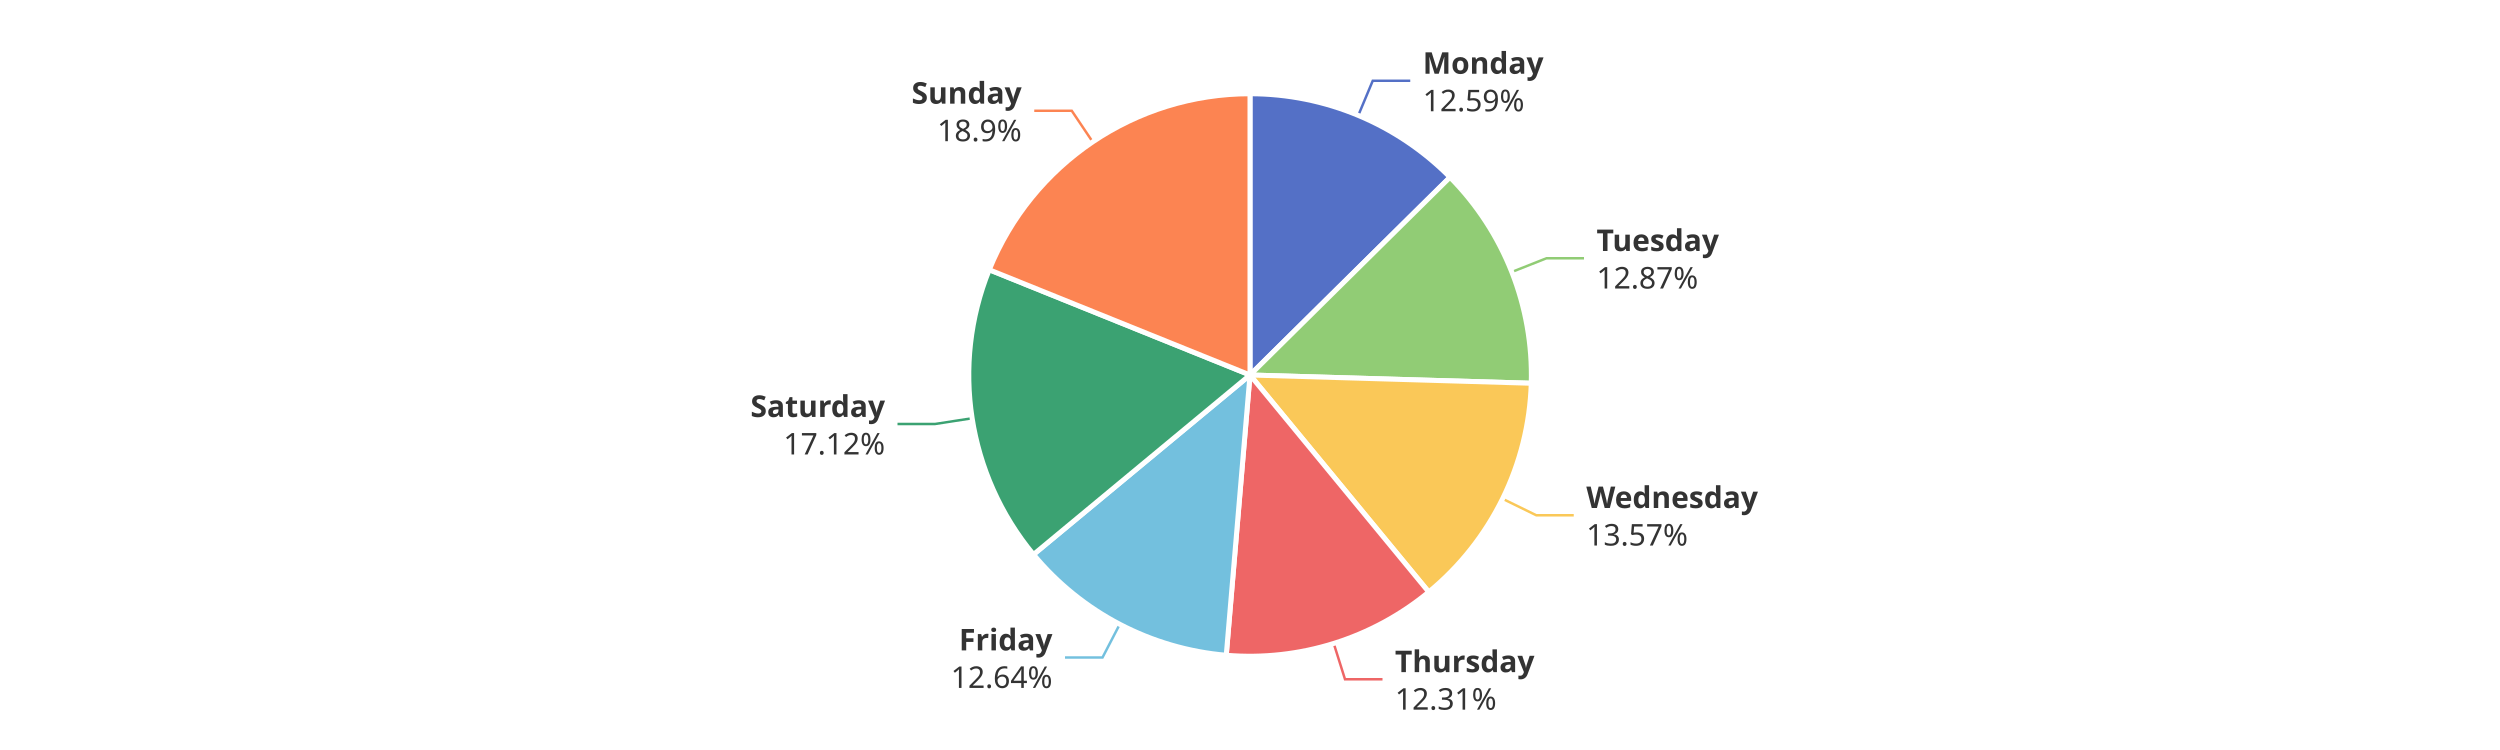
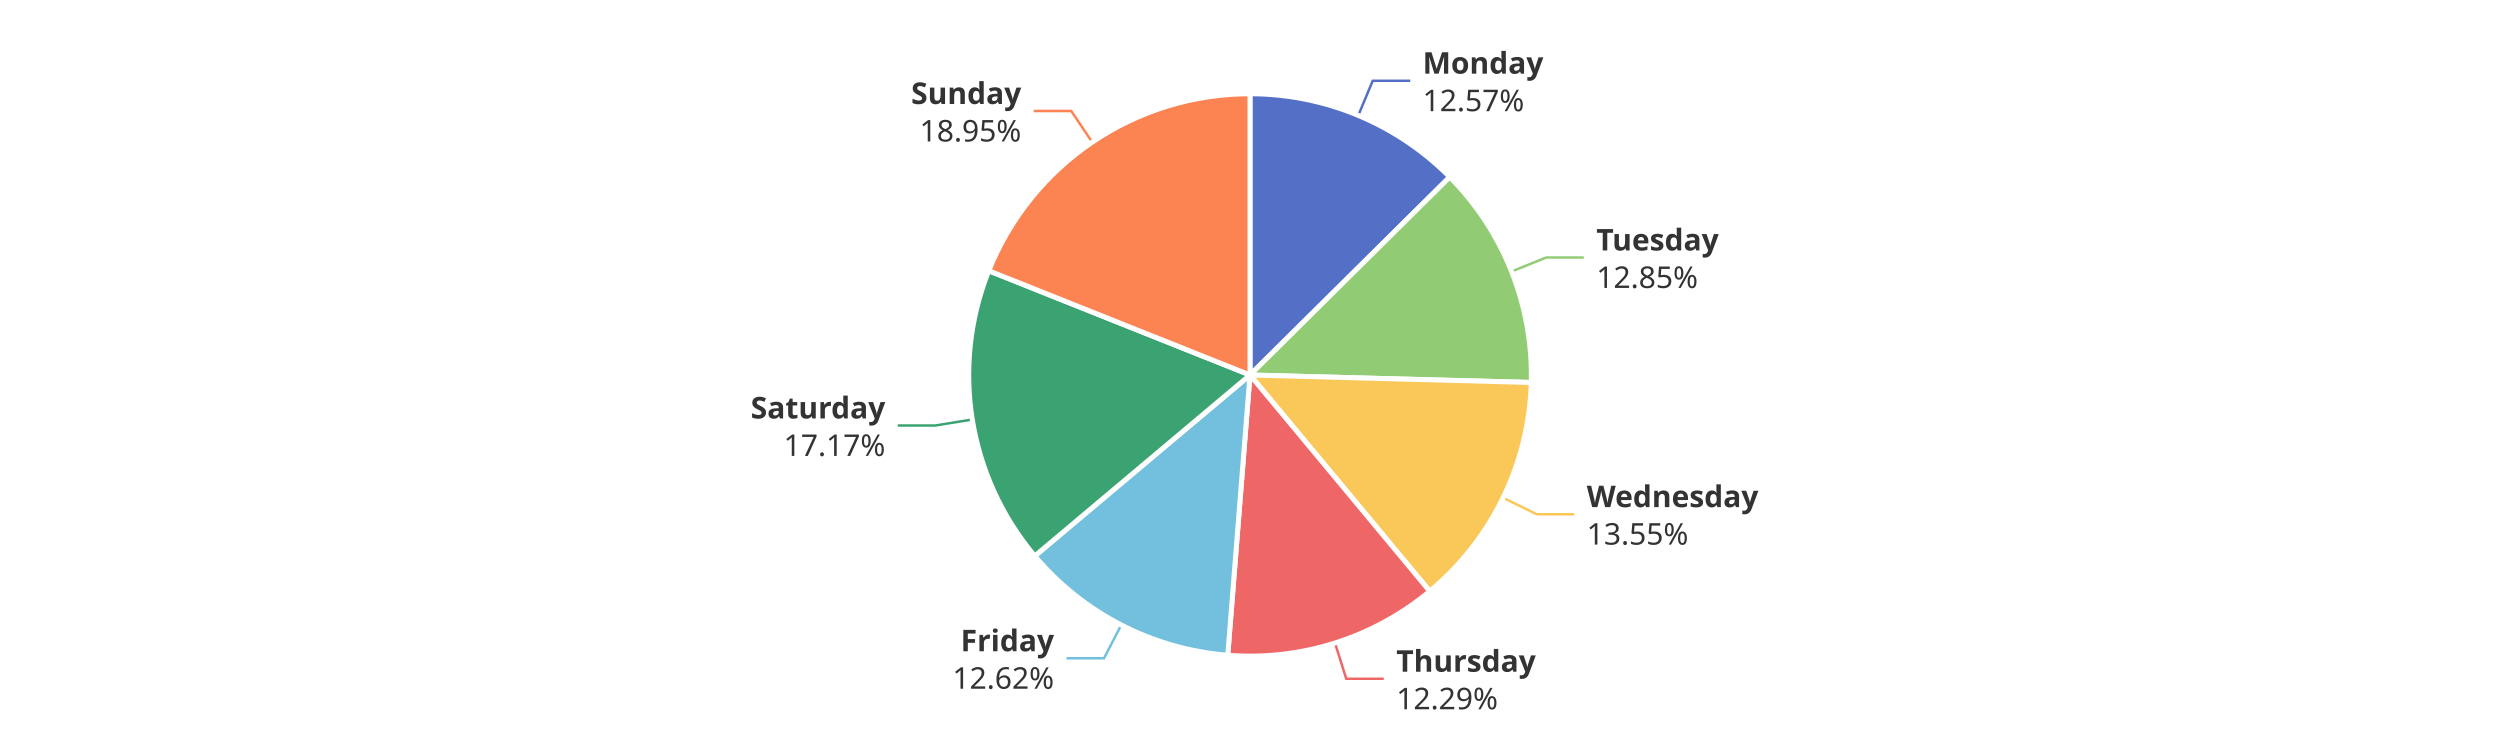
<svg xmlns="http://www.w3.org/2000/svg" width="1000" height="300" version="1.1" baseProfile="full" viewBox="0 0 1000 300">
  <rect width="1000" height="300" x="0" y="0" id="0" fill="#ffffff" />
  <polyline points="543.3 46.2 549.1 32.3 564.1 32.3" fill="none" stroke="#5470c6" />
-   <polyline points="604.7 108.8 618.6 103.3 633.6 103.3" fill="none" stroke="#91cc75" />
-   <polyline points="601 199.5 614.5 206.1 629.5 206.1" fill="none" stroke="#fac858" />
-   <polyline points="533.5 257.4 538 271.7 553 271.7" fill="none" stroke="#ee6666" />
-   <polyline points="447.9 249.7 441 263 426 263" fill="none" stroke="#73c0de" />
-   <polyline points="388.8 167.3 374 169.6 359 169.6" fill="none" stroke="#3ba272" />
-   <polyline points="437.1 56.8 428.7 44.3 413.7 44.3" fill="none" stroke="#fc8452" />
-   <path d="M500 37.5A112.5 112.5 0 0 1 580 70.9L500 150Z" fill="#5470c6" stroke="#fff" stroke-width="2" stroke-linejoin="round" />
-   <path d="M580 70.9A112.5 112.5 0 0 1 612.5 153.3L500 150Z" fill="#91cc75" stroke="#fff" stroke-width="2" stroke-linejoin="round" />
-   <path d="M612.5 153.3A112.5 112.5 0 0 1 571.5 236.8L500 150Z" fill="#fac858" stroke="#fff" stroke-width="2" stroke-linejoin="round" />
-   <path d="M571.5 236.8A112.5 112.5 0 0 1 490.5 262.1L500 150Z" fill="#ee6666" stroke="#fff" stroke-width="2" stroke-linejoin="round" />
-   <path d="M490.5 262.1A112.5 112.5 0 0 1 413.4 221.8L500 150Z" fill="#73c0de" stroke="#fff" stroke-width="2" stroke-linejoin="round" />
-   <path d="M413.4 221.8A112.5 112.5 0 0 1 395.7 107.9L500 150Z" fill="#3ba272" stroke="#fff" stroke-width="2" stroke-linejoin="round" />
-   <path d="M395.7 107.9A112.5 112.5 0 0 1 500 37.5L500 150Z" fill="#fc8452" stroke="#fff" stroke-width="2" stroke-linejoin="round" />
-   <path d="M0 -15l42.8 0l0 30l-42.8 0Z" transform="translate(569.125 32.3438)" fill="none" />
-   <text dominant-baseline="central" text-anchor="start" style="font-size:12px;font-family:sans-serif;font-weight:bold;" y="-7.5" transform="translate(569.125 32.3438)" fill="#333" stroke="rgb(255,255,255)" stroke-width="2" paint-order="stroke" stroke-miterlimit="2">Monday</text>
-   <text dominant-baseline="central" text-anchor="start" style="font-size:12px;font-family:sans-serif;" y="7.5" transform="translate(569.125 32.3438)" fill="#333" stroke="rgb(255,255,255)" stroke-width="2" paint-order="stroke" stroke-miterlimit="2">12.59%</text>
-   <path d="M0 -15l46.2 0l0 30l-46.2 0Z" transform="translate(638.6201 103.2504)" fill="none" />
-   <text dominant-baseline="central" text-anchor="start" style="font-size:12px;font-family:sans-serif;font-weight:bold;" y="-7.5" transform="translate(638.6201 103.2504)" fill="#333" stroke="rgb(255,255,255)" stroke-width="2" paint-order="stroke" stroke-miterlimit="2">Tuesday</text>
-   <text dominant-baseline="central" text-anchor="start" style="font-size:12px;font-family:sans-serif;" y="7.5" transform="translate(638.6201 103.2504)" fill="#333" stroke="rgb(255,255,255)" stroke-width="2" paint-order="stroke" stroke-miterlimit="2">12.87%</text>
-   <path d="M0 -15l63.6 0l0 30l-63.6 0Z" transform="translate(634.5161 206.0563)" fill="none" />
-   <text dominant-baseline="central" text-anchor="start" style="font-size:12px;font-family:sans-serif;font-weight:bold;" y="-7.5" transform="translate(634.5161 206.0563)" fill="#333" stroke="rgb(255,255,255)" stroke-width="2" paint-order="stroke" stroke-miterlimit="2">Wednesday</text>
-   <text dominant-baseline="central" text-anchor="start" style="font-size:12px;font-family:sans-serif;" y="7.5" transform="translate(634.5161 206.0563)" fill="#333" stroke="rgb(255,255,255)" stroke-width="2" paint-order="stroke" stroke-miterlimit="2">13.57%</text>
-   <path d="M0 -15l50.2 0l0 30l-50.2 0Z" transform="translate(557.9875 271.7095)" fill="none" />
-   <text dominant-baseline="central" text-anchor="start" style="font-size:12px;font-family:sans-serif;font-weight:bold;" y="-7.5" transform="translate(557.9875 271.7095)" fill="#333" stroke="rgb(255,255,255)" stroke-width="2" paint-order="stroke" stroke-miterlimit="2">Thursday</text>
-   <text dominant-baseline="central" text-anchor="start" style="font-size:12px;font-family:sans-serif;" y="7.5" transform="translate(557.9875 271.7095)" fill="#333" stroke="rgb(255,255,255)" stroke-width="2" paint-order="stroke" stroke-miterlimit="2">12.31%</text>
-   <path d="M-40.9 -15l40.9 0l0 30l-40.9 0Z" transform="translate(420.9771 263.0157)" fill="none" />
-   <text dominant-baseline="central" text-anchor="end" style="font-size:12px;font-family:sans-serif;font-weight:bold;" y="-7.5" transform="translate(420.9771 263.0157)" fill="#333" stroke="rgb(255,255,255)" stroke-width="2" paint-order="stroke" stroke-miterlimit="2">Friday</text>
-   <text dominant-baseline="central" text-anchor="end" style="font-size:12px;font-family:sans-serif;" y="7.5" transform="translate(420.9771 263.0157)" fill="#333" stroke="rgb(255,255,255)" stroke-width="2" paint-order="stroke" stroke-miterlimit="2">12.64%</text>
-   <path d="M-48.2 -15l48.2 0l0 30l-48.2 0Z" transform="translate(354.02 169.6288)" fill="none" />
-   <text dominant-baseline="central" text-anchor="end" style="font-size:12px;font-family:sans-serif;font-weight:bold;" y="-7.5" transform="translate(354.02 169.6288)" fill="#333" stroke="rgb(255,255,255)" stroke-width="2" paint-order="stroke" stroke-miterlimit="2">Saturday</text>
-   <text dominant-baseline="central" text-anchor="end" style="font-size:12px;font-family:sans-serif;" y="7.5" transform="translate(354.02 169.6288)" fill="#333" stroke="rgb(255,255,255)" stroke-width="2" paint-order="stroke" stroke-miterlimit="2">17.12%</text>
-   <path d="M-40.9 -15l40.9 0l0 30l-40.9 0Z" transform="translate(408.666 44.3226)" fill="none" />
-   <text dominant-baseline="central" text-anchor="end" style="font-size:12px;font-family:sans-serif;font-weight:bold;" y="-7.5" transform="translate(408.666 44.3226)" fill="#333" stroke="rgb(255,255,255)" stroke-width="2" paint-order="stroke" stroke-miterlimit="2">Sunday</text>
-   <text dominant-baseline="central" text-anchor="end" style="font-size:12px;font-family:sans-serif;" y="7.5" transform="translate(408.666 44.3226)" fill="#333" stroke="rgb(255,255,255)" stroke-width="2" paint-order="stroke" stroke-miterlimit="2">18.9%</text>
+   <polyline points="604.6 108.6 618.5 103 633.5 103" fill="none" stroke="#91cc75" />
+   <polyline points="601.2 199.1 614.7 205.7 629.7 205.7" fill="none" stroke="#fac858" />
+   <polyline points="534 257.2 538.5 271.5 553.5 271.5" fill="none" stroke="#ee6666" />
+   <polyline points="448.5 250 441.6 263.3 426.6 263.3" fill="none" stroke="#73c0de" />
+   <polyline points="388.9 167.8 374.1 170.2 359.1 170.2" fill="none" stroke="#3ba272" />
+   <polyline points="436.9 56.9 428.5 44.4 413.5 44.4" fill="none" stroke="#fc8452" />
+   <path d="M500 37.5A112.5 112.5 0 0 1 579.9 70.8L500 150Z" fill="#5470c6" stroke="#fff" stroke-width="2" stroke-linejoin="round" />
+   <path d="M579.9 70.8A112.5 112.5 0 0 1 612.5 153L500 150Z" fill="#91cc75" stroke="#fff" stroke-width="2" stroke-linejoin="round" />
+   <path d="M612.5 153A112.5 112.5 0 0 1 571.9 236.5L500 150Z" fill="#fac858" stroke="#fff" stroke-width="2" stroke-linejoin="round" />
+   <path d="M571.9 236.5A112.5 112.5 0 0 1 491.1 262.1L500 150Z" fill="#ee6666" stroke="#fff" stroke-width="2" stroke-linejoin="round" />
+   <path d="M491.1 262.1A112.5 112.5 0 0 1 413.9 222.4L500 150Z" fill="#73c0de" stroke="#fff" stroke-width="2" stroke-linejoin="round" />
+   <path d="M413.9 222.4A112.5 112.5 0 0 1 395.5 108.3L500 150Z" fill="#3ba272" stroke="#fff" stroke-width="2" stroke-linejoin="round" />
+   <path d="M395.5 108.3A112.5 112.5 0 0 1 500 37.5L500 150Z" fill="#fc8452" stroke="#fff" stroke-width="2" stroke-linejoin="round" />
+   <path d="M0 -15l42.8 0l0 30l-42.8 0Z" transform="translate(569.0511 32.3129)" fill="none" />
+   <text dominant-baseline="central" text-anchor="start" style="font-size:12px;font-family:sans-serif;font-weight:bold;" y="-7.5" transform="translate(569.0511 32.3129)" fill="#333" stroke="rgb(255,255,255)" stroke-width="2" paint-order="stroke" stroke-miterlimit="2">Monday</text>
+   <text dominant-baseline="central" text-anchor="start" style="font-size:12px;font-family:sans-serif;" y="7.5" transform="translate(569.0511 32.3129)" fill="#333" stroke="rgb(255,255,255)" stroke-width="2" paint-order="stroke" stroke-miterlimit="2">12.57%</text>
+   <path d="M0 -15l46.2 0l0 30l-46.2 0Z" transform="translate(638.5318 103.0269)" fill="none" />
+   <text dominant-baseline="central" text-anchor="start" style="font-size:12px;font-family:sans-serif;font-weight:bold;" y="-7.5" transform="translate(638.5318 103.0269)" fill="#333" stroke="rgb(255,255,255)" stroke-width="2" paint-order="stroke" stroke-miterlimit="2">Tuesday</text>
+   <text dominant-baseline="central" text-anchor="start" style="font-size:12px;font-family:sans-serif;" y="7.5" transform="translate(638.5318 103.0269)" fill="#333" stroke="rgb(255,255,255)" stroke-width="2" paint-order="stroke" stroke-miterlimit="2">12.85%</text>
+   <path d="M0 -15l63.6 0l0 30l-63.6 0Z" transform="translate(634.6917 205.6962)" fill="none" />
+   <text dominant-baseline="central" text-anchor="start" style="font-size:12px;font-family:sans-serif;font-weight:bold;" y="-7.5" transform="translate(634.6917 205.6962)" fill="#333" stroke="rgb(255,255,255)" stroke-width="2" paint-order="stroke" stroke-miterlimit="2">Wednesday</text>
+   <text dominant-baseline="central" text-anchor="start" style="font-size:12px;font-family:sans-serif;" y="7.5" transform="translate(634.6917 205.6962)" fill="#333" stroke="rgb(255,255,255)" stroke-width="2" paint-order="stroke" stroke-miterlimit="2">13.55%</text>
+   <path d="M0 -15l50.2 0l0 30l-50.2 0Z" transform="translate(558.5225 271.5412)" fill="none" />
+   <text dominant-baseline="central" text-anchor="start" style="font-size:12px;font-family:sans-serif;font-weight:bold;" y="-7.5" transform="translate(558.5225 271.5412)" fill="#333" stroke="rgb(255,255,255)" stroke-width="2" paint-order="stroke" stroke-miterlimit="2">Thursday</text>
+   <text dominant-baseline="central" text-anchor="start" style="font-size:12px;font-family:sans-serif;" y="7.5" transform="translate(558.5225 271.5412)" fill="#333" stroke="rgb(255,255,255)" stroke-width="2" paint-order="stroke" stroke-miterlimit="2">12.29%</text>
+   <path d="M-40.9 -15l40.9 0l0 30l-40.9 0Z" transform="translate(421.6171 263.3476)" fill="none" />
+   <text dominant-baseline="central" text-anchor="end" style="font-size:12px;font-family:sans-serif;font-weight:bold;" y="-7.5" transform="translate(421.6171 263.3476)" fill="#333" stroke="rgb(255,255,255)" stroke-width="2" paint-order="stroke" stroke-miterlimit="2">Friday</text>
+   <text dominant-baseline="central" text-anchor="end" style="font-size:12px;font-family:sans-serif;" y="7.5" transform="translate(421.6171 263.3476)" fill="#333" stroke="rgb(255,255,255)" stroke-width="2" paint-order="stroke" stroke-miterlimit="2">12.62%</text>
+   <path d="M-48.2 -15l48.2 0l0 30l-48.2 0Z" transform="translate(354.1139 170.2223)" fill="none" />
+   <text dominant-baseline="central" text-anchor="end" style="font-size:12px;font-family:sans-serif;font-weight:bold;" y="-7.5" transform="translate(354.1139 170.2223)" fill="#333" stroke="rgb(255,255,255)" stroke-width="2" paint-order="stroke" stroke-miterlimit="2">Saturday</text>
+   <text dominant-baseline="central" text-anchor="end" style="font-size:12px;font-family:sans-serif;" y="7.5" transform="translate(354.1139 170.2223)" fill="#333" stroke="rgb(255,255,255)" stroke-width="2" paint-order="stroke" stroke-miterlimit="2">17.17%</text>
+   <path d="M-40.9 -15l40.9 0l0 30l-40.9 0Z" transform="translate(408.5001 44.4348)" fill="none" />
+   <text dominant-baseline="central" text-anchor="end" style="font-size:12px;font-family:sans-serif;font-weight:bold;" y="-7.5" transform="translate(408.5001 44.4348)" fill="#333" stroke="rgb(255,255,255)" stroke-width="2" paint-order="stroke" stroke-miterlimit="2">Sunday</text>
+   <text dominant-baseline="central" text-anchor="end" style="font-size:12px;font-family:sans-serif;" y="7.5" transform="translate(408.5001 44.4348)" fill="#333" stroke="rgb(255,255,255)" stroke-width="2" paint-order="stroke" stroke-miterlimit="2">18.95%</text>
</svg>
